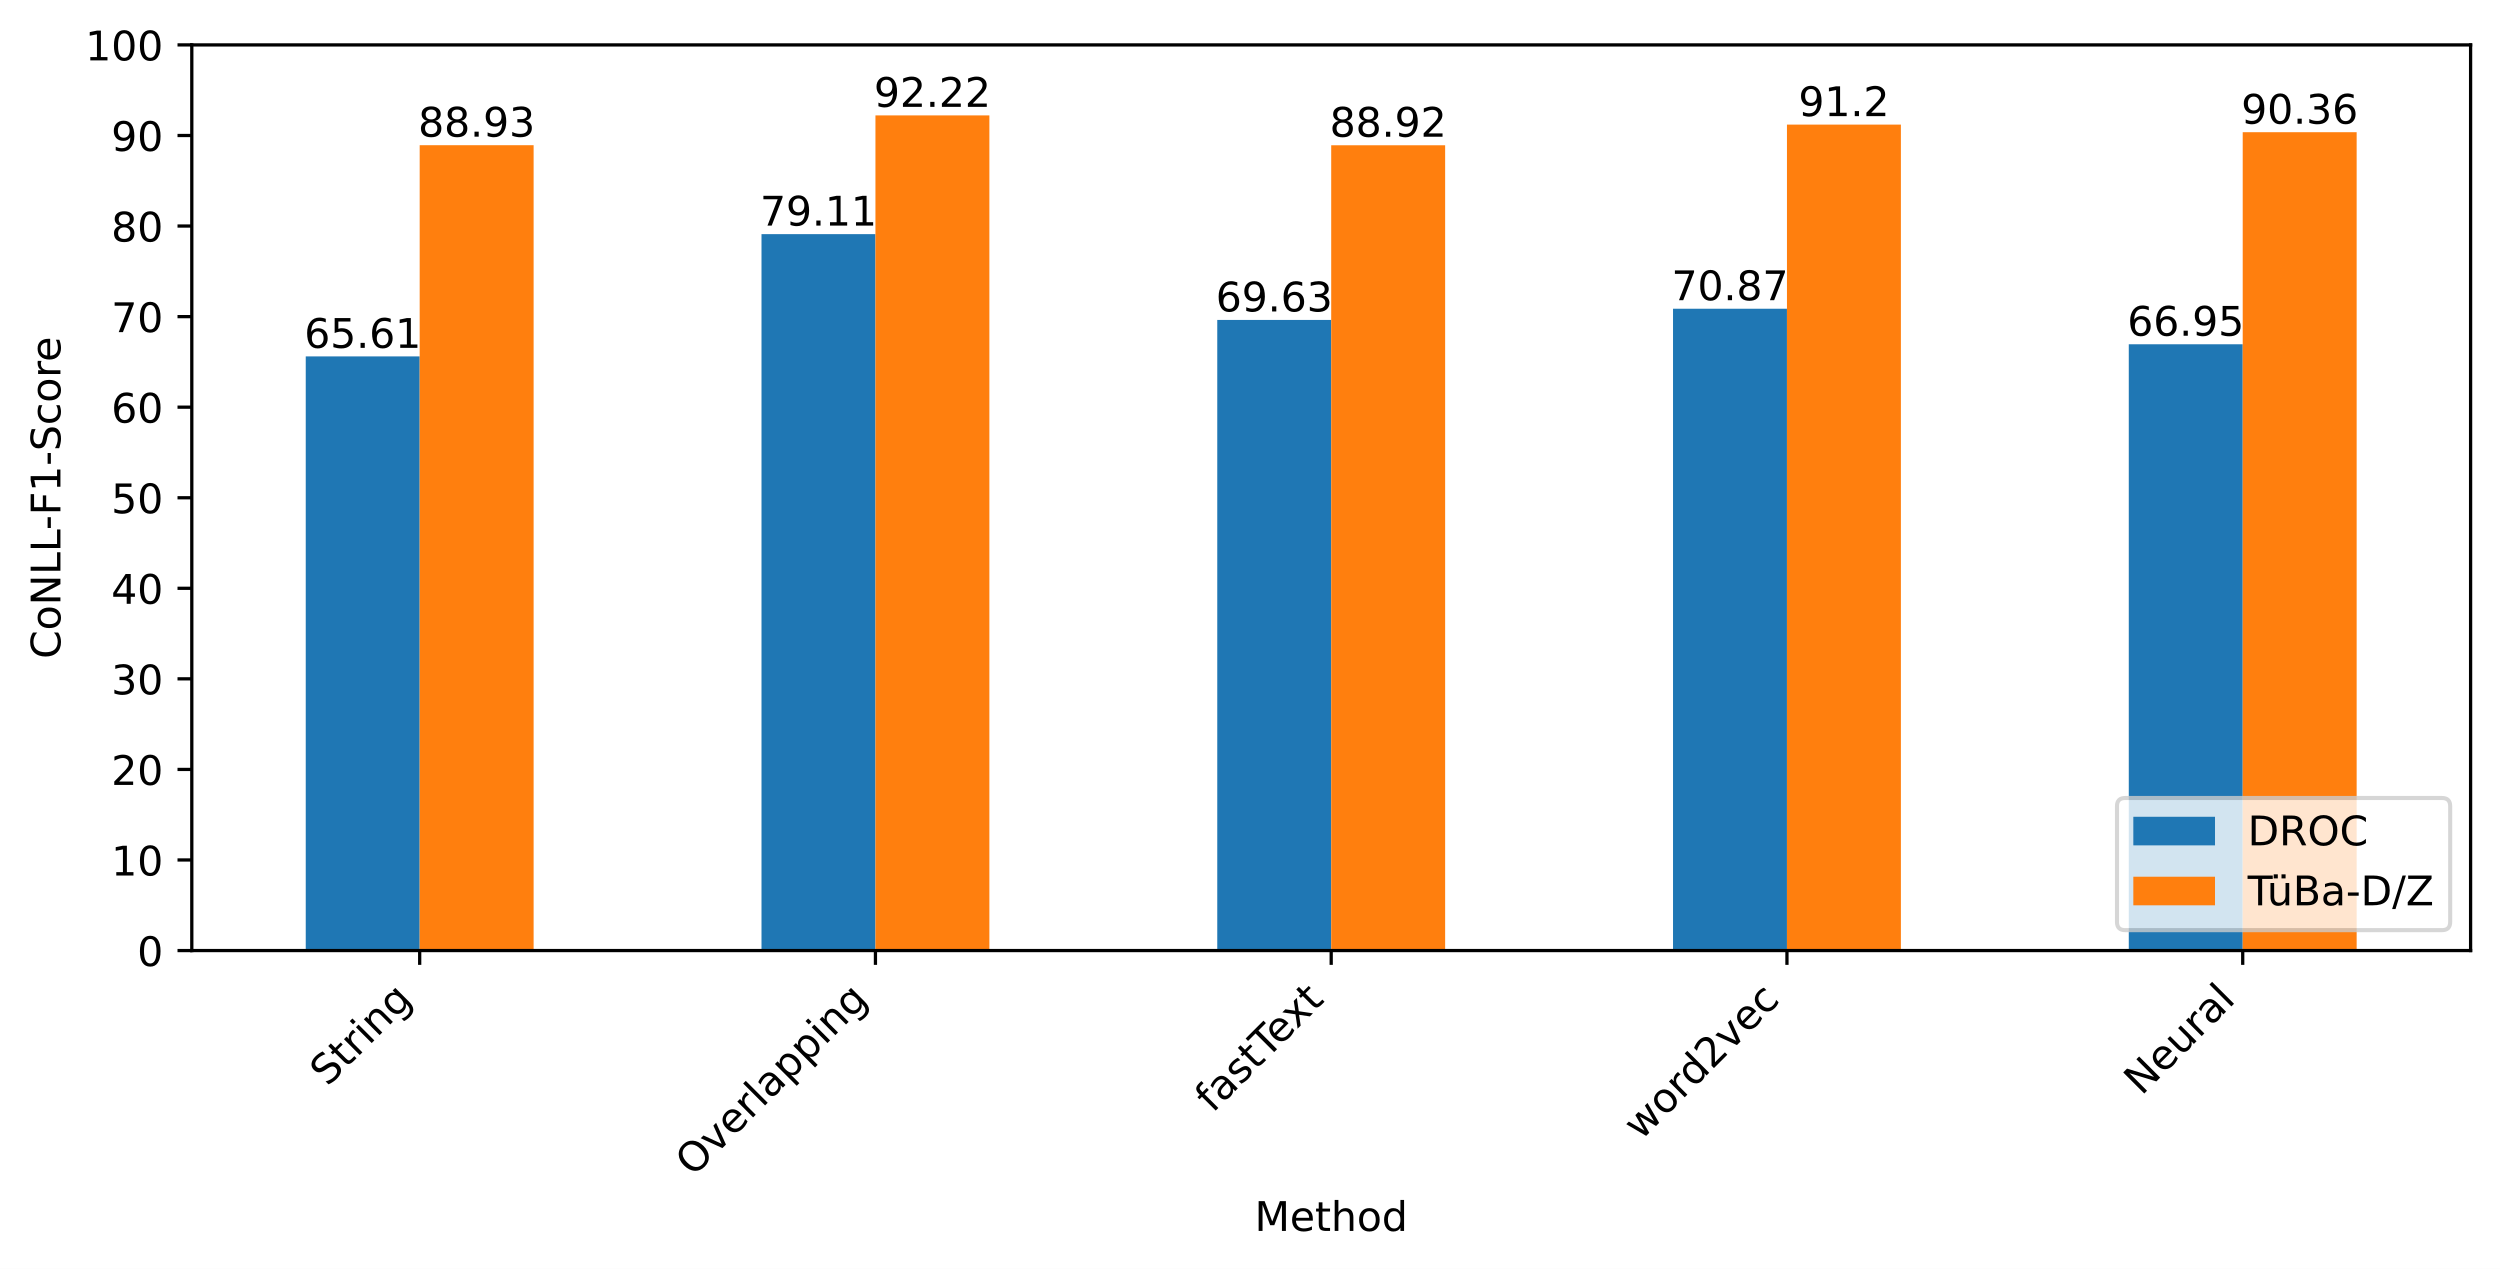
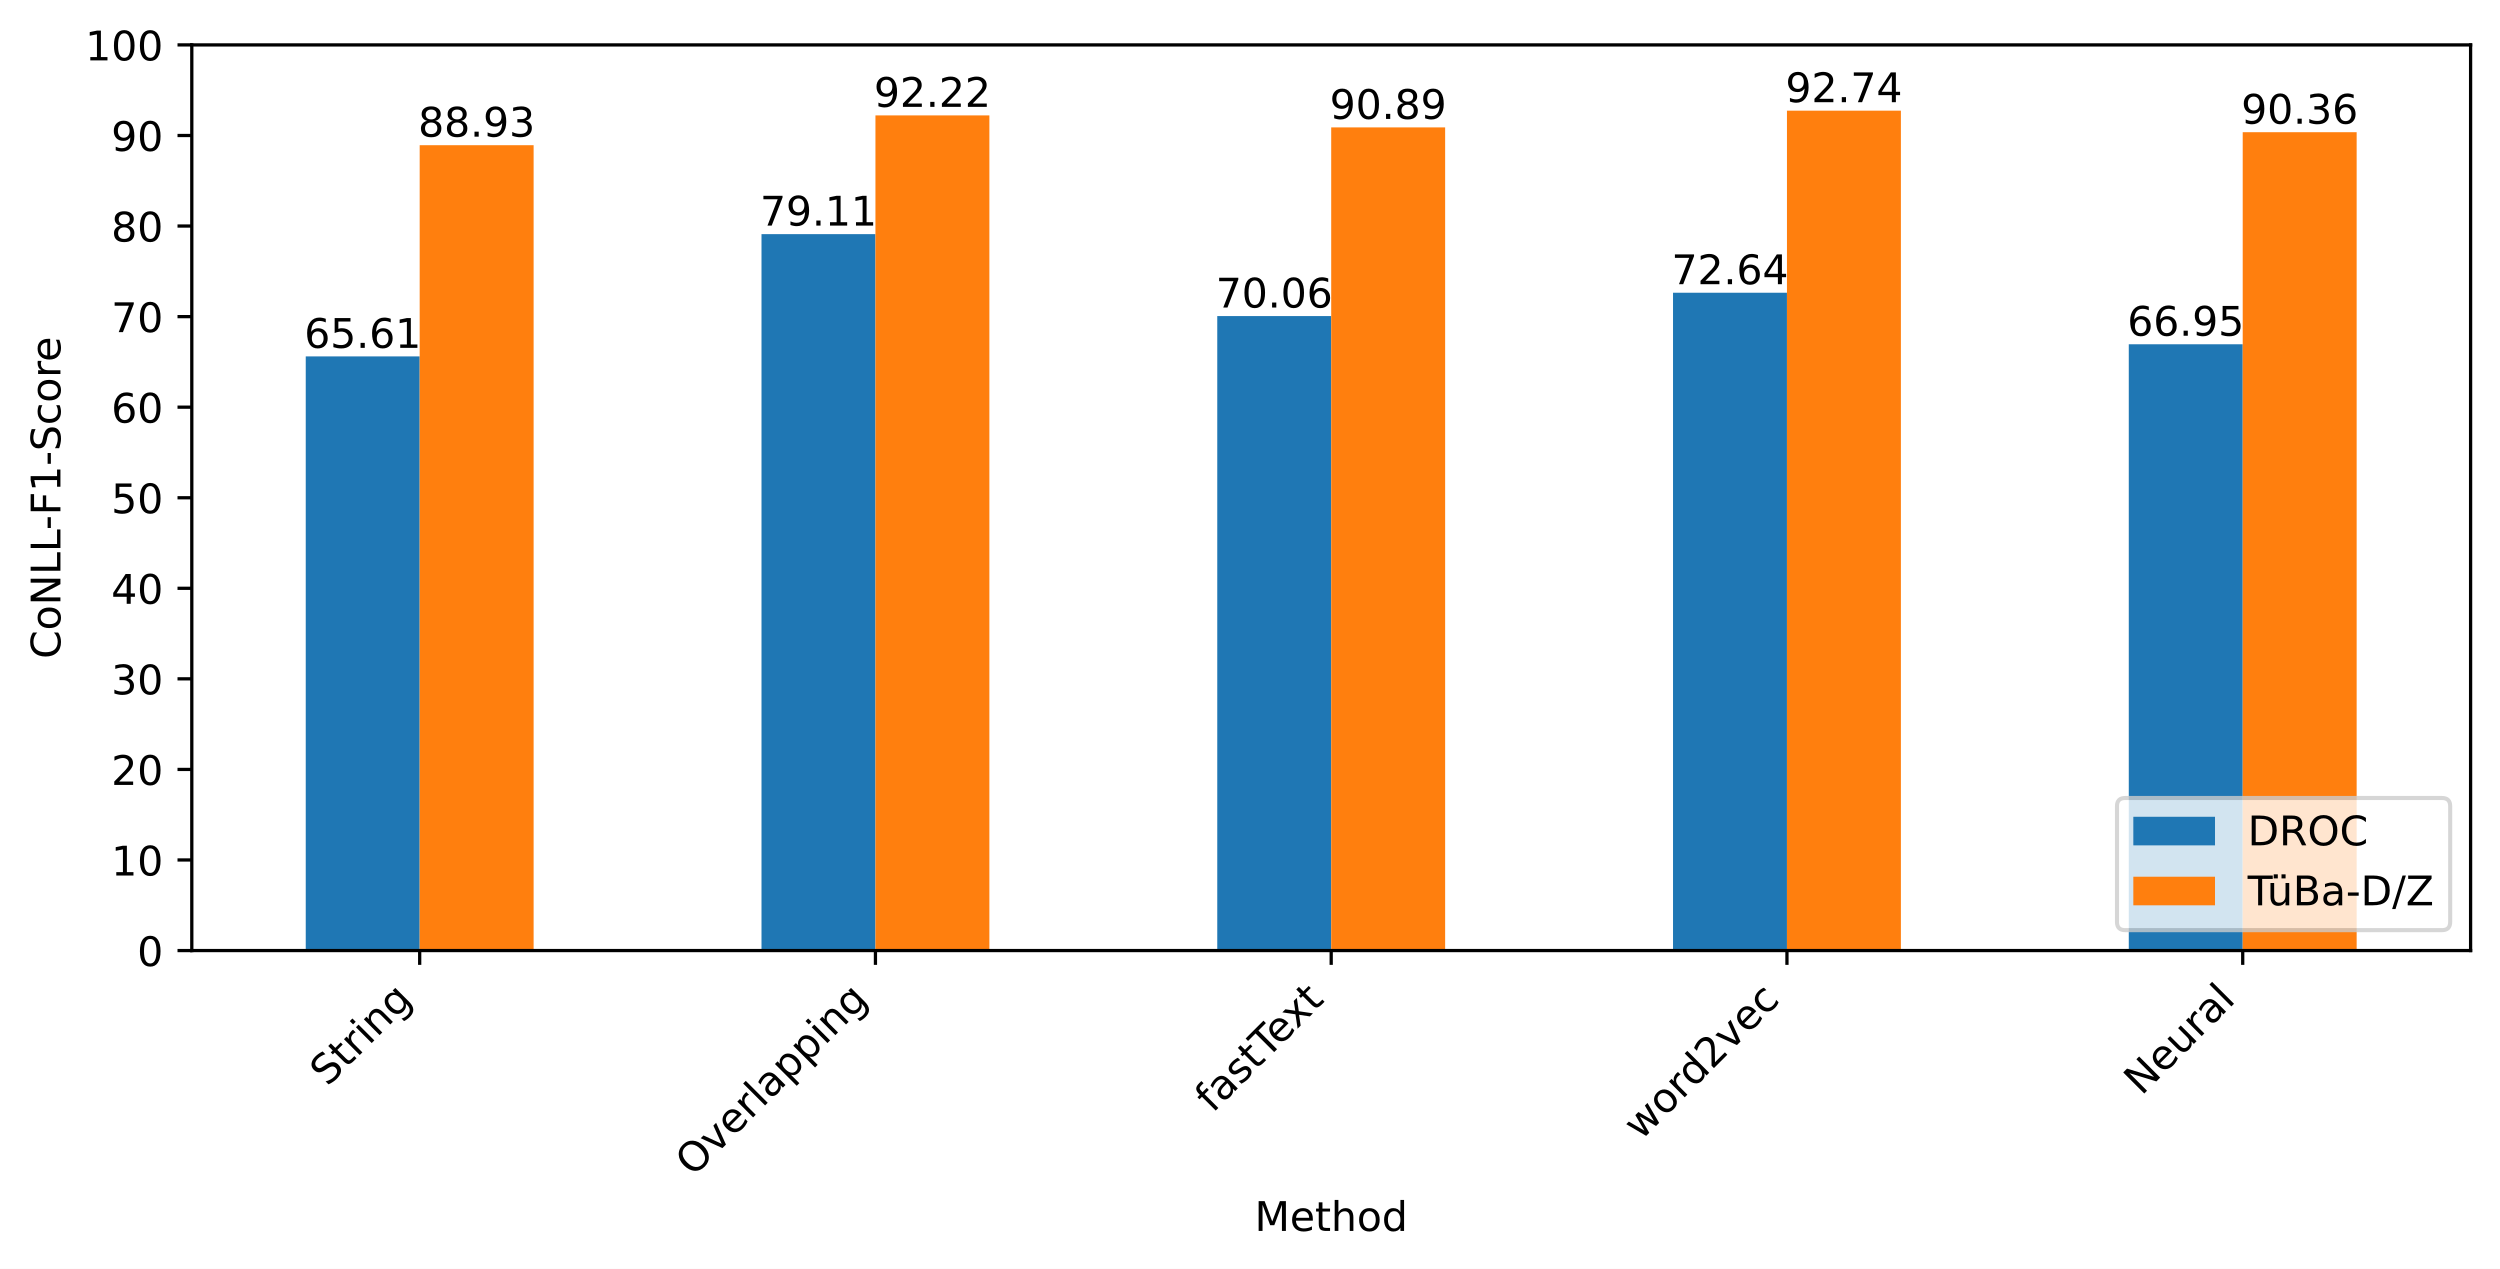
<svg xmlns="http://www.w3.org/2000/svg" xmlns:xlink="http://www.w3.org/1999/xlink" width="612.166pt" height="310.701pt" viewBox="0 0 612.166 310.701" version="1.1">
  <defs>
    <style type="text/css">*{stroke-linejoin: round; stroke-linecap: butt}</style>
  </defs>
  <g id="figure_1">
    <g id="patch_1">
      <path d="M 0 310.701  L 612.166 310.701  L 612.166 0  L 0 0  z " style="fill: #ffffff" />
    </g>
    <g id="axes_1">
      <g id="patch_2">
        <path d="M 46.966 232.759  L 604.966 232.759  L 604.966 10.999  L 46.966 10.999  z " style="fill: #ffffff" />
      </g>
      <g id="patch_3">
-         <path d="M 74.866 232.759  L 102.766 232.759  L 102.766 87.262  L 74.866 87.262  z " clip-path="url(#p772bc16ffa)" style="fill: #1f77b4" />
+         <path d="M 74.866 232.759  L 102.766 232.759  L 102.766 87.262  L 74.866 87.262  z " clip-path="url(#pb2272c6219)" style="fill: #1f77b4" />
      </g>
      <g id="patch_4">
-         <path d="M 186.466 232.759  L 214.366 232.759  L 214.366 57.325  L 186.466 57.325  z " clip-path="url(#p772bc16ffa)" style="fill: #1f77b4" />
+         <path d="M 186.466 232.759  L 214.366 232.759  L 214.366 57.325  L 186.466 57.325  z " clip-path="url(#pb2272c6219)" style="fill: #1f77b4" />
      </g>
      <g id="patch_5">
-         <path d="M 298.066 232.759  L 325.966 232.759  L 325.966 78.348  L 298.066 78.348  z " clip-path="url(#p772bc16ffa)" style="fill: #1f77b4" />
+         <path d="M 298.066 232.759  L 325.966 232.759  L 325.966 77.394  L 298.066 77.394  z " clip-path="url(#pb2272c6219)" style="fill: #1f77b4" />
      </g>
      <g id="patch_6">
-         <path d="M 409.666 232.759  L 437.566 232.759  L 437.566 75.598  L 409.666 75.598  z " clip-path="url(#p772bc16ffa)" style="fill: #1f77b4" />
+         <path d="M 409.666 232.759  L 437.566 232.759  L 437.566 71.673  L 409.666 71.673  z " clip-path="url(#pb2272c6219)" style="fill: #1f77b4" />
      </g>
      <g id="patch_7">
-         <path d="M 521.266 232.759  L 549.166 232.759  L 549.166 84.291  L 521.266 84.291  z " clip-path="url(#p772bc16ffa)" style="fill: #1f77b4" />
+         <path d="M 521.266 232.759  L 549.166 232.759  L 549.166 84.291  L 521.266 84.291  z " clip-path="url(#pb2272c6219)" style="fill: #1f77b4" />
      </g>
      <g id="patch_8">
-         <path d="M 102.766 232.759  L 130.666 232.759  L 130.666 35.548  L 102.766 35.548  z " clip-path="url(#p772bc16ffa)" style="fill: #ff7f0e" />
+         <path d="M 102.766 232.759  L 130.666 232.759  L 130.666 35.548  L 102.766 35.548  z " clip-path="url(#pb2272c6219)" style="fill: #ff7f0e" />
      </g>
      <g id="patch_9">
-         <path d="M 214.366 232.759  L 242.266 232.759  L 242.266 28.252  L 214.366 28.252  z " clip-path="url(#p772bc16ffa)" style="fill: #ff7f0e" />
+         <path d="M 214.366 232.759  L 242.266 232.759  L 242.266 28.252  L 214.366 28.252  z " clip-path="url(#pb2272c6219)" style="fill: #ff7f0e" />
      </g>
      <g id="patch_10">
-         <path d="M 325.966 232.759  L 353.866 232.759  L 353.866 35.57  L 325.966 35.57  z " clip-path="url(#p772bc16ffa)" style="fill: #ff7f0e" />
+         <path d="M 325.966 232.759  L 353.866 232.759  L 353.866 31.202  L 325.966 31.202  z " clip-path="url(#pb2272c6219)" style="fill: #ff7f0e" />
      </g>
      <g id="patch_11">
-         <path d="M 437.566 232.759  L 465.466 232.759  L 465.466 30.514  L 437.566 30.514  z " clip-path="url(#p772bc16ffa)" style="fill: #ff7f0e" />
+         <path d="M 437.566 232.759  L 465.466 232.759  L 465.466 27.099  L 437.566 27.099  z " clip-path="url(#pb2272c6219)" style="fill: #ff7f0e" />
      </g>
      <g id="patch_12">
-         <path d="M 549.166 232.759  L 577.066 232.759  L 577.066 32.377  L 549.166 32.377  z " clip-path="url(#p772bc16ffa)" style="fill: #ff7f0e" />
+         <path d="M 549.166 232.759  L 577.066 232.759  L 577.066 32.377  L 549.166 32.377  z " clip-path="url(#pb2272c6219)" style="fill: #ff7f0e" />
      </g>
      <g id="matplotlib.axis_1">
        <g id="xtick_1">
          <g id="line2d_1">
            <defs>
-               <path id="mcf2c2c3b60" d="M 0 0  L 0 3.5  " style="stroke: #000000; stroke-width: 0.8" />
+               <path id="m5b500da721" d="M 0 0  L 0 3.5  " style="stroke: #000000; stroke-width: 0.8" />
            </defs>
            <g>
-               <use xlink:href="#mcf2c2c3b60" x="102.766" y="232.759" style="stroke: #000000; stroke-width: 0.8" />
+               <use xlink:href="#m5b500da721" x="102.766" y="232.759" style="stroke: #000000; stroke-width: 0.8" />
            </g>
          </g>
          <g id="text_1">
            <text style="font: 10px 'DejaVu Sans', 'Bitstream Vera Sans', 'Computer Modern Sans Serif', 'Lucida Grande', 'Verdana', 'Geneva', 'Lucid', 'Arial', 'Helvetica', 'Avant Garde', sans-serif" transform="translate(80.19235 266.2348) rotate(-45)">String</text>
          </g>
        </g>
        <g id="xtick_2">
          <g id="line2d_2">
            <g>
-               <use xlink:href="#mcf2c2c3b60" x="214.366" y="232.759" style="stroke: #000000; stroke-width: 0.8" />
+               <use xlink:href="#m5b500da721" x="214.366" y="232.759" style="stroke: #000000; stroke-width: 0.8" />
            </g>
          </g>
          <g id="text_2">
            <text style="font: 10px 'DejaVu Sans', 'Bitstream Vera Sans', 'Computer Modern Sans Serif', 'Lucida Grande', 'Verdana', 'Geneva', 'Lucid', 'Arial', 'Helvetica', 'Avant Garde', sans-serif" transform="translate(169.6754 288.3518) rotate(-45)">Overlapping</text>
          </g>
        </g>
        <g id="xtick_3">
          <g id="line2d_3">
            <g>
-               <use xlink:href="#mcf2c2c3b60" x="325.966" y="232.759" style="stroke: #000000; stroke-width: 0.8" />
+               <use xlink:href="#m5b500da721" x="325.966" y="232.759" style="stroke: #000000; stroke-width: 0.8" />
            </g>
          </g>
          <g id="text_3">
            <text style="font: 10px 'DejaVu Sans', 'Bitstream Vera Sans', 'Computer Modern Sans Serif', 'Lucida Grande', 'Verdana', 'Geneva', 'Lucid', 'Arial', 'Helvetica', 'Avant Garde', sans-serif" transform="translate(296.9157 272.7115) rotate(-45)">fastText</text>
          </g>
        </g>
        <g id="xtick_4">
          <g id="line2d_4">
            <g>
-               <use xlink:href="#mcf2c2c3b60" x="437.566" y="232.759" style="stroke: #000000; stroke-width: 0.8" />
+               <use xlink:href="#m5b500da721" x="437.566" y="232.759" style="stroke: #000000; stroke-width: 0.8" />
            </g>
          </g>
          <g id="text_4">
            <text style="font: 10px 'DejaVu Sans', 'Bitstream Vera Sans', 'Computer Modern Sans Serif', 'Lucida Grande', 'Verdana', 'Geneva', 'Lucid', 'Arial', 'Helvetica', 'Avant Garde', sans-serif" transform="translate(401.7904 279.4367) rotate(-45)">word2vec</text>
          </g>
        </g>
        <g id="xtick_5">
          <g id="line2d_5">
            <g>
-               <use xlink:href="#mcf2c2c3b60" x="549.166" y="232.759" style="stroke: #000000; stroke-width: 0.8" />
+               <use xlink:href="#m5b500da721" x="549.166" y="232.759" style="stroke: #000000; stroke-width: 0.8" />
            </g>
          </g>
          <g id="text_5">
            <text style="font: 10px 'DejaVu Sans', 'Bitstream Vera Sans', 'Computer Modern Sans Serif', 'Lucida Grande', 'Verdana', 'Geneva', 'Lucid', 'Arial', 'Helvetica', 'Avant Garde', sans-serif" transform="translate(524.3683 268.4589) rotate(-45)">Neural</text>
          </g>
        </g>
        <g id="text_6">
          <text style="font: 10px 'DejaVu Sans', 'Bitstream Vera Sans', 'Computer Modern Sans Serif', 'Lucida Grande', 'Verdana', 'Geneva', 'Lucid', 'Arial', 'Helvetica', 'Avant Garde', sans-serif; text-anchor: middle" x="325.966" y="301.421" transform="rotate(-0 325.9656 301.4208)">Method</text>
        </g>
      </g>
      <g id="matplotlib.axis_2">
        <g id="ytick_1">
          <g id="line2d_6">
            <defs>
-               <path id="mbc31d79908" d="M 0 0  L -3.5 0  " style="stroke: #000000; stroke-width: 0.8" />
+               <path id="mf7a865d12e" d="M 0 0  L -3.5 0  " style="stroke: #000000; stroke-width: 0.8" />
            </defs>
            <g>
-               <use xlink:href="#mbc31d79908" x="46.966" y="232.759" style="stroke: #000000; stroke-width: 0.8" />
+               <use xlink:href="#mf7a865d12e" x="46.966" y="232.759" style="stroke: #000000; stroke-width: 0.8" />
            </g>
          </g>
          <g id="text_7">
            <text style="font: 10px 'DejaVu Sans', 'Bitstream Vera Sans', 'Computer Modern Sans Serif', 'Lucida Grande', 'Verdana', 'Geneva', 'Lucid', 'Arial', 'Helvetica', 'Avant Garde', sans-serif; text-anchor: end" x="39.966" y="236.558" transform="rotate(-0 39.96563 236.5584)">0</text>
          </g>
        </g>
        <g id="ytick_2">
          <g id="line2d_7">
            <g>
-               <use xlink:href="#mbc31d79908" x="46.966" y="210.583" style="stroke: #000000; stroke-width: 0.8" />
+               <use xlink:href="#mf7a865d12e" x="46.966" y="210.583" style="stroke: #000000; stroke-width: 0.8" />
            </g>
          </g>
          <g id="text_8">
            <text style="font: 10px 'DejaVu Sans', 'Bitstream Vera Sans', 'Computer Modern Sans Serif', 'Lucida Grande', 'Verdana', 'Geneva', 'Lucid', 'Arial', 'Helvetica', 'Avant Garde', sans-serif; text-anchor: end" x="39.966" y="214.382" transform="rotate(-0 39.96563 214.3824)">10</text>
          </g>
        </g>
        <g id="ytick_3">
          <g id="line2d_8">
            <g>
-               <use xlink:href="#mbc31d79908" x="46.966" y="188.407" style="stroke: #000000; stroke-width: 0.8" />
+               <use xlink:href="#mf7a865d12e" x="46.966" y="188.407" style="stroke: #000000; stroke-width: 0.8" />
            </g>
          </g>
          <g id="text_9">
            <text style="font: 10px 'DejaVu Sans', 'Bitstream Vera Sans', 'Computer Modern Sans Serif', 'Lucida Grande', 'Verdana', 'Geneva', 'Lucid', 'Arial', 'Helvetica', 'Avant Garde', sans-serif; text-anchor: end" x="39.966" y="192.206" transform="rotate(-0 39.96563 192.2064)">20</text>
          </g>
        </g>
        <g id="ytick_4">
          <g id="line2d_9">
            <g>
-               <use xlink:href="#mbc31d79908" x="46.966" y="166.231" style="stroke: #000000; stroke-width: 0.8" />
+               <use xlink:href="#mf7a865d12e" x="46.966" y="166.231" style="stroke: #000000; stroke-width: 0.8" />
            </g>
          </g>
          <g id="text_10">
            <text style="font: 10px 'DejaVu Sans', 'Bitstream Vera Sans', 'Computer Modern Sans Serif', 'Lucida Grande', 'Verdana', 'Geneva', 'Lucid', 'Arial', 'Helvetica', 'Avant Garde', sans-serif; text-anchor: end" x="39.966" y="170.03" transform="rotate(-0 39.96563 170.0304)">30</text>
          </g>
        </g>
        <g id="ytick_5">
          <g id="line2d_10">
            <g>
-               <use xlink:href="#mbc31d79908" x="46.966" y="144.055" style="stroke: #000000; stroke-width: 0.8" />
+               <use xlink:href="#mf7a865d12e" x="46.966" y="144.055" style="stroke: #000000; stroke-width: 0.8" />
            </g>
          </g>
          <g id="text_11">
            <text style="font: 10px 'DejaVu Sans', 'Bitstream Vera Sans', 'Computer Modern Sans Serif', 'Lucida Grande', 'Verdana', 'Geneva', 'Lucid', 'Arial', 'Helvetica', 'Avant Garde', sans-serif; text-anchor: end" x="39.966" y="147.854" transform="rotate(-0 39.96563 147.8544)">40</text>
          </g>
        </g>
        <g id="ytick_6">
          <g id="line2d_11">
            <g>
-               <use xlink:href="#mbc31d79908" x="46.966" y="121.879" style="stroke: #000000; stroke-width: 0.8" />
+               <use xlink:href="#mf7a865d12e" x="46.966" y="121.879" style="stroke: #000000; stroke-width: 0.8" />
            </g>
          </g>
          <g id="text_12">
            <text style="font: 10px 'DejaVu Sans', 'Bitstream Vera Sans', 'Computer Modern Sans Serif', 'Lucida Grande', 'Verdana', 'Geneva', 'Lucid', 'Arial', 'Helvetica', 'Avant Garde', sans-serif; text-anchor: end" x="39.966" y="125.678" transform="rotate(-0 39.96563 125.6784)">50</text>
          </g>
        </g>
        <g id="ytick_7">
          <g id="line2d_12">
            <g>
-               <use xlink:href="#mbc31d79908" x="46.966" y="99.703" style="stroke: #000000; stroke-width: 0.8" />
+               <use xlink:href="#mf7a865d12e" x="46.966" y="99.703" style="stroke: #000000; stroke-width: 0.8" />
            </g>
          </g>
          <g id="text_13">
            <text style="font: 10px 'DejaVu Sans', 'Bitstream Vera Sans', 'Computer Modern Sans Serif', 'Lucida Grande', 'Verdana', 'Geneva', 'Lucid', 'Arial', 'Helvetica', 'Avant Garde', sans-serif; text-anchor: end" x="39.966" y="103.502" transform="rotate(-0 39.96563 103.5024)">60</text>
          </g>
        </g>
        <g id="ytick_8">
          <g id="line2d_13">
            <g>
-               <use xlink:href="#mbc31d79908" x="46.966" y="77.527" style="stroke: #000000; stroke-width: 0.8" />
+               <use xlink:href="#mf7a865d12e" x="46.966" y="77.527" style="stroke: #000000; stroke-width: 0.8" />
            </g>
          </g>
          <g id="text_14">
            <text style="font: 10px 'DejaVu Sans', 'Bitstream Vera Sans', 'Computer Modern Sans Serif', 'Lucida Grande', 'Verdana', 'Geneva', 'Lucid', 'Arial', 'Helvetica', 'Avant Garde', sans-serif; text-anchor: end" x="39.966" y="81.326" transform="rotate(-0 39.96563 81.32644)">70</text>
          </g>
        </g>
        <g id="ytick_9">
          <g id="line2d_14">
            <g>
-               <use xlink:href="#mbc31d79908" x="46.966" y="55.351" style="stroke: #000000; stroke-width: 0.8" />
+               <use xlink:href="#mf7a865d12e" x="46.966" y="55.351" style="stroke: #000000; stroke-width: 0.8" />
            </g>
          </g>
          <g id="text_15">
            <text style="font: 10px 'DejaVu Sans', 'Bitstream Vera Sans', 'Computer Modern Sans Serif', 'Lucida Grande', 'Verdana', 'Geneva', 'Lucid', 'Arial', 'Helvetica', 'Avant Garde', sans-serif; text-anchor: end" x="39.966" y="59.15" transform="rotate(-0 39.96563 59.15044)">80</text>
          </g>
        </g>
        <g id="ytick_10">
          <g id="line2d_15">
            <g>
-               <use xlink:href="#mbc31d79908" x="46.966" y="33.175" style="stroke: #000000; stroke-width: 0.8" />
+               <use xlink:href="#mf7a865d12e" x="46.966" y="33.175" style="stroke: #000000; stroke-width: 0.8" />
            </g>
          </g>
          <g id="text_16">
            <text style="font: 10px 'DejaVu Sans', 'Bitstream Vera Sans', 'Computer Modern Sans Serif', 'Lucida Grande', 'Verdana', 'Geneva', 'Lucid', 'Arial', 'Helvetica', 'Avant Garde', sans-serif; text-anchor: end" x="39.966" y="36.974" transform="rotate(-0 39.96563 36.97444)">90</text>
          </g>
        </g>
        <g id="ytick_11">
          <g id="line2d_16">
            <g>
-               <use xlink:href="#mbc31d79908" x="46.966" y="10.999" style="stroke: #000000; stroke-width: 0.8" />
+               <use xlink:href="#mf7a865d12e" x="46.966" y="10.999" style="stroke: #000000; stroke-width: 0.8" />
            </g>
          </g>
          <g id="text_17">
            <text style="font: 10px 'DejaVu Sans', 'Bitstream Vera Sans', 'Computer Modern Sans Serif', 'Lucida Grande', 'Verdana', 'Geneva', 'Lucid', 'Arial', 'Helvetica', 'Avant Garde', sans-serif; text-anchor: end" x="39.966" y="14.798" transform="rotate(-0 39.96563 14.79844)">100</text>
          </g>
        </g>
        <g id="text_18">
          <text style="font: 10px 'DejaVu Sans', 'Bitstream Vera Sans', 'Computer Modern Sans Serif', 'Lucida Grande', 'Verdana', 'Geneva', 'Lucid', 'Arial', 'Helvetica', 'Avant Garde', sans-serif; text-anchor: middle" x="14.798" y="121.879" transform="rotate(-90 14.79844 121.8792)">CoNLL-F1-Score</text>
        </g>
      </g>
      <g id="patch_13">
        <path d="M 46.966 232.759  L 46.966 10.999  " style="fill: none; stroke: #000000; stroke-width: 0.8; stroke-linejoin: miter; stroke-linecap: square" />
      </g>
      <g id="patch_14">
        <path d="M 604.966 232.759  L 604.966 10.999  " style="fill: none; stroke: #000000; stroke-width: 0.8; stroke-linejoin: miter; stroke-linecap: square" />
      </g>
      <g id="patch_15">
        <path d="M 46.966 232.759  L 604.966 232.759  " style="fill: none; stroke: #000000; stroke-width: 0.8; stroke-linejoin: miter; stroke-linecap: square" />
      </g>
      <g id="patch_16">
        <path d="M 46.966 10.999  L 604.966 10.999  " style="fill: none; stroke: #000000; stroke-width: 0.8; stroke-linejoin: miter; stroke-linecap: square" />
      </g>
      <g id="text_19">
        <text style="font: 10px 'DejaVu Sans', 'Bitstream Vera Sans', 'Computer Modern Sans Serif', 'Lucida Grande', 'Verdana', 'Geneva', 'Lucid', 'Arial', 'Helvetica', 'Avant Garde', sans-serif; text-anchor: middle" x="88.816" y="85.183" transform="rotate(-0 88.81562 85.18279)">65.61</text>
      </g>
      <g id="text_20">
        <text style="font: 10px 'DejaVu Sans', 'Bitstream Vera Sans', 'Computer Modern Sans Serif', 'Lucida Grande', 'Verdana', 'Geneva', 'Lucid', 'Arial', 'Helvetica', 'Avant Garde', sans-serif; text-anchor: middle" x="200.416" y="55.245" transform="rotate(-0 200.4156 55.2452)">79.11</text>
      </g>
      <g id="text_21">
-         <text style="font: 10px 'DejaVu Sans', 'Bitstream Vera Sans', 'Computer Modern Sans Serif', 'Lucida Grande', 'Verdana', 'Geneva', 'Lucid', 'Arial', 'Helvetica', 'Avant Garde', sans-serif; text-anchor: middle" x="312.016" y="76.268" transform="rotate(-0 312.0156 76.26804)">69.63</text>
+         <text style="font: 10px 'DejaVu Sans', 'Bitstream Vera Sans', 'Computer Modern Sans Serif', 'Lucida Grande', 'Verdana', 'Geneva', 'Lucid', 'Arial', 'Helvetica', 'Avant Garde', sans-serif; text-anchor: middle" x="312.016" y="75.314" transform="rotate(-0 312.0156 75.31448)">70.06</text>
      </g>
      <g id="text_22">
-         <text style="font: 10px 'DejaVu Sans', 'Bitstream Vera Sans', 'Computer Modern Sans Serif', 'Lucida Grande', 'Verdana', 'Geneva', 'Lucid', 'Arial', 'Helvetica', 'Avant Garde', sans-serif; text-anchor: middle" x="423.616" y="73.518" transform="rotate(-0 423.6156 73.51822)">70.87</text>
+         <text style="font: 10px 'DejaVu Sans', 'Bitstream Vera Sans', 'Computer Modern Sans Serif', 'Lucida Grande', 'Verdana', 'Geneva', 'Lucid', 'Arial', 'Helvetica', 'Avant Garde', sans-serif; text-anchor: middle" x="423.616" y="69.593" transform="rotate(-0 423.6156 69.59307)">72.64</text>
      </g>
      <g id="text_23">
        <text style="font: 10px 'DejaVu Sans', 'Bitstream Vera Sans', 'Computer Modern Sans Serif', 'Lucida Grande', 'Verdana', 'Geneva', 'Lucid', 'Arial', 'Helvetica', 'Avant Garde', sans-serif; text-anchor: middle" x="535.216" y="82.211" transform="rotate(-0 535.2156 82.21121)">66.95</text>
      </g>
      <g id="text_24">
        <text style="font: 10px 'DejaVu Sans', 'Bitstream Vera Sans', 'Computer Modern Sans Serif', 'Lucida Grande', 'Verdana', 'Geneva', 'Lucid', 'Arial', 'Helvetica', 'Avant Garde', sans-serif; text-anchor: middle" x="116.716" y="33.468" transform="rotate(-0 116.7156 33.46836)">88.93</text>
      </g>
      <g id="text_25">
        <text style="font: 10px 'DejaVu Sans', 'Bitstream Vera Sans', 'Computer Modern Sans Serif', 'Lucida Grande', 'Verdana', 'Geneva', 'Lucid', 'Arial', 'Helvetica', 'Avant Garde', sans-serif; text-anchor: middle" x="228.316" y="26.172" transform="rotate(-0 228.3156 26.17246)">92.22</text>
      </g>
      <g id="text_26">
-         <text style="font: 10px 'DejaVu Sans', 'Bitstream Vera Sans', 'Computer Modern Sans Serif', 'Lucida Grande', 'Verdana', 'Geneva', 'Lucid', 'Arial', 'Helvetica', 'Avant Garde', sans-serif; text-anchor: middle" x="339.916" y="33.491" transform="rotate(-0 339.9156 33.49054)">88.92</text>
+         <text style="font: 10px 'DejaVu Sans', 'Bitstream Vera Sans', 'Computer Modern Sans Serif', 'Lucida Grande', 'Verdana', 'Geneva', 'Lucid', 'Arial', 'Helvetica', 'Avant Garde', sans-serif; text-anchor: middle" x="339.916" y="29.122" transform="rotate(-0 339.9156 29.12187)">90.89</text>
      </g>
      <g id="text_27">
-         <text style="font: 10px 'DejaVu Sans', 'Bitstream Vera Sans', 'Computer Modern Sans Serif', 'Lucida Grande', 'Verdana', 'Geneva', 'Lucid', 'Arial', 'Helvetica', 'Avant Garde', sans-serif; text-anchor: middle" x="451.516" y="28.434" transform="rotate(-0 451.5156 28.43441)">91.2</text>
+         <text style="font: 10px 'DejaVu Sans', 'Bitstream Vera Sans', 'Computer Modern Sans Serif', 'Lucida Grande', 'Verdana', 'Geneva', 'Lucid', 'Arial', 'Helvetica', 'Avant Garde', sans-serif; text-anchor: middle" x="451.516" y="25.019" transform="rotate(-0 451.5156 25.01931)">92.74</text>
      </g>
      <g id="text_28">
        <text style="font: 10px 'DejaVu Sans', 'Bitstream Vera Sans', 'Computer Modern Sans Serif', 'Lucida Grande', 'Verdana', 'Geneva', 'Lucid', 'Arial', 'Helvetica', 'Avant Garde', sans-serif; text-anchor: middle" x="563.116" y="30.297" transform="rotate(-0 563.1156 30.29719)">90.36</text>
      </g>
      <g id="legend_1">
        <g id="patch_17">
          <path d="M 520.38 227.759  L 597.966 227.759  Q 599.966 227.759 599.966 225.759  L 599.966 197.403  Q 599.966 195.403 597.966 195.403  L 520.38 195.403  Q 518.38 195.403 518.38 197.403  L 518.38 225.759  Q 518.38 227.759 520.38 227.759  z " style="fill: #ffffff; opacity: 0.8; stroke: #cccccc; stroke-linejoin: miter" />
        </g>
        <g id="patch_18">
          <path d="M 522.38 207.001  L 542.38 207.001  L 542.38 200.001  L 522.38 200.001  z " style="fill: #1f77b4" />
        </g>
        <g id="text_29">
          <text style="font: 10px 'DejaVu Sans', 'Bitstream Vera Sans', 'Computer Modern Sans Serif', 'Lucida Grande', 'Verdana', 'Geneva', 'Lucid', 'Arial', 'Helvetica', 'Avant Garde', sans-serif; text-anchor: start" x="550.38" y="207.001" transform="rotate(-0 550.3797 207.0014)">DROC</text>
        </g>
        <g id="patch_19">
          <path d="M 522.38 221.68  L 542.38 221.68  L 542.38 214.68  L 522.38 214.68  z " style="fill: #ff7f0e" />
        </g>
        <g id="text_30">
          <text style="font: 10px 'DejaVu Sans', 'Bitstream Vera Sans', 'Computer Modern Sans Serif', 'Lucida Grande', 'Verdana', 'Geneva', 'Lucid', 'Arial', 'Helvetica', 'Avant Garde', sans-serif; text-anchor: start" x="550.38" y="221.68" transform="rotate(-0 550.3797 221.6795)">TüBa-D/Z</text>
        </g>
      </g>
    </g>
  </g>
  <defs>
-     <clipPath id="p772bc16ffa">
+     <clipPath id="pb2272c6219">
      <rect x="46.966" y="10.999" width="558" height="221.76" />
    </clipPath>
  </defs>
</svg>
